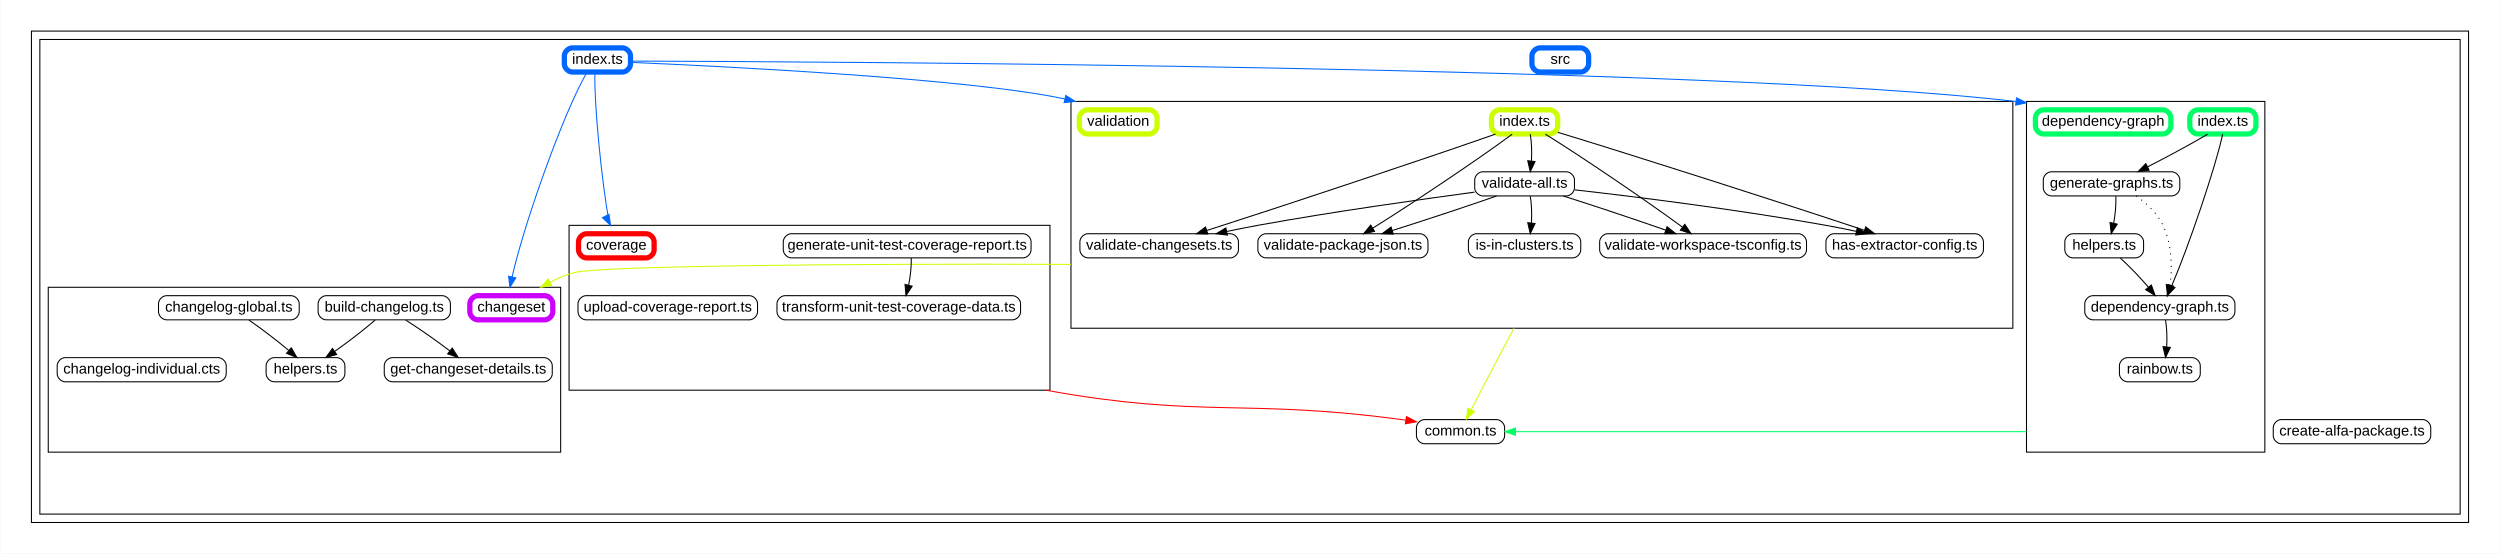
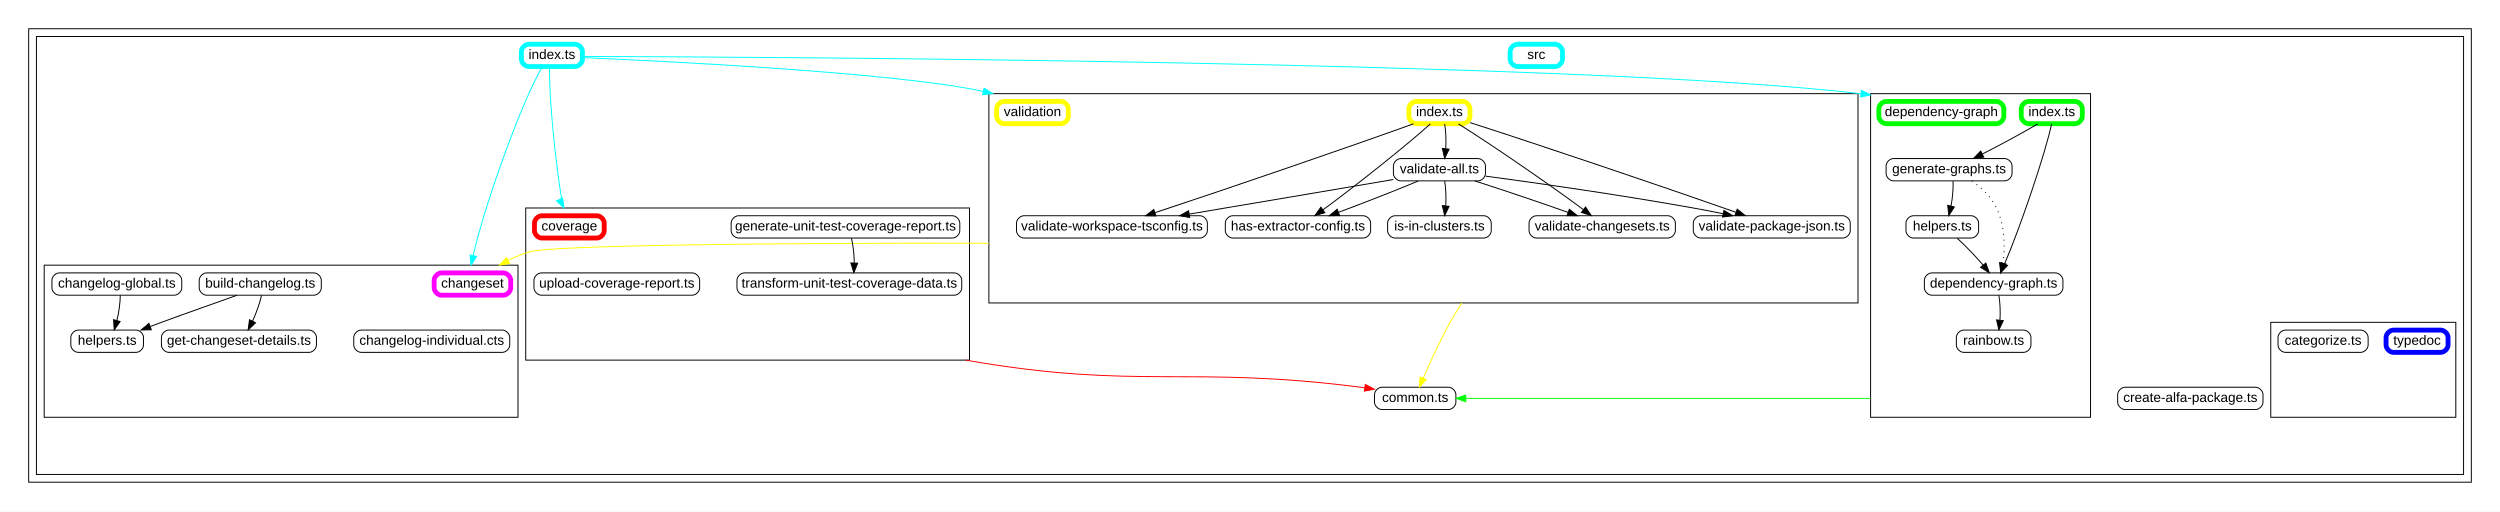
- <svg xmlns="http://www.w3.org/2000/svg" width="2380pt" height="527pt" viewBox="0.00 0.00 2380.20 527.20">
-   <g id="graph0" class="graph" transform="scale(1 1) rotate(0) translate(21.6 505.6)">
-     <polygon fill="#ffffff" stroke="transparent" points="-21.6,21.6 -21.6,-505.6 2358.6,-505.6 2358.6,21.6 -21.6,21.6" />
+ <svg xmlns="http://www.w3.org/2000/svg" width="2580pt" height="528pt" viewBox="0.00 0.00 2580.20 527.91">
+   <g id="graph0" class="graph" transform="scale(1 1) rotate(0) translate(21.6 506.31)">
+     <polygon fill="#ffffff" stroke="transparent" points="-21.6,21.6 -21.6,-506.31 2558.6,-506.31 2558.6,21.6 -21.6,21.6" />
    <g id="clust1" class="cluster">
-       <polygon fill="#ffffff" stroke="#000000" points="8,-8 8,-476 2329,-476 2329,-8 8,-8" />
+       <polygon fill="#ffffff" stroke="#000000" points="8,-8.71 8,-476.71 2529,-476.71 2529,-8.71 8,-8.71" />
    </g>
    <g id="clust2" class="cluster">
-       <polygon fill="#ffffff" stroke="#000000" points="16,-16 16,-468 2321,-468 2321,-16 16,-16" />
+       <polygon fill="#ffffff" stroke="#000000" points="16,-16.71 16,-468.71 2521,-468.71 2521,-16.71 16,-16.71" />
    </g>
    <g id="clust3" class="cluster">
-       <polygon fill="#ffffff" stroke="#000000" points="1908,-75 1908,-409 2135,-409 2135,-75 1908,-75" />
+       <polygon fill="#ffffff" stroke="#000000" points="2322,-75.71 2322,-173.71 2513,-173.71 2513,-75.71 2322,-75.71" />
    </g>
    <g id="clust4" class="cluster">
-       <polygon fill="#ffffff" stroke="#000000" points="520,-134 520,-291 978,-291 978,-134 520,-134" />
+       <polygon fill="#ffffff" stroke="#000000" points="1909,-75.71 1909,-409.71 2136,-409.71 2136,-75.71 1909,-75.71" />
    </g>
    <g id="clust5" class="cluster">
-       <polygon fill="#ffffff" stroke="#000000" points="998,-193 998,-409 1895,-409 1895,-193 998,-193" />
+       <polygon fill="#ffffff" stroke="#000000" points="521,-134.71 521,-291.71 979,-291.71 979,-134.71 521,-134.71" />
    </g>
    <g id="clust6" class="cluster">
-       <polygon fill="#ffffff" stroke="#000000" points="24,-75 24,-232 512,-232 512,-75 24,-75" />
+       <polygon fill="#ffffff" stroke="#000000" points="999,-193.71 999,-409.71 1896,-409.71 1896,-193.71 999,-193.71" />
+     </g>
+     <g id="clust7" class="cluster">
+       <polygon fill="#ffffff" stroke="#000000" points="24,-75.71 24,-232.71 513,-232.71 513,-75.71 24,-75.71" />
    </g>
    <g id="node1" class="node">
-       <path fill="none" stroke="#000000" d="M2065.83,-165C2065.83,-165 2004.17,-165 2004.17,-165 2000.33,-165 1996.5,-161.17 1996.5,-157.33 1996.5,-157.33 1996.5,-149.67 1996.5,-149.67 1996.5,-145.83 2000.33,-142 2004.17,-142 2004.17,-142 2065.83,-142 2065.83,-142 2069.67,-142 2073.5,-145.83 2073.5,-149.67 2073.5,-149.67 2073.5,-157.33 2073.5,-157.33 2073.5,-161.17 2069.67,-165 2065.83,-165" />
-       <text text-anchor="middle" x="2035" y="-149.8" font-family="Arial" font-size="14.00" fill="#000000">rainbow.ts</text>
+       <path fill="none" stroke="#000000" d="M2066.83,-165.71C2066.83,-165.71 2005.17,-165.71 2005.17,-165.71 2001.33,-165.71 1997.5,-161.87 1997.5,-158.04 1997.5,-158.04 1997.5,-150.37 1997.5,-150.37 1997.5,-146.54 2001.33,-142.71 2005.17,-142.71 2005.17,-142.71 2066.83,-142.71 2066.83,-142.71 2070.67,-142.71 2074.5,-146.54 2074.5,-150.37 2074.5,-150.37 2074.5,-158.04 2074.5,-158.04 2074.5,-161.87 2070.67,-165.71 2066.83,-165.71" />
+       <text text-anchor="middle" x="2036" y="-150.51" font-family="Arial" font-size="14.00" fill="#000000">rainbow.ts</text>
    </g>
    <g id="node2" class="node">
-       <path fill="none" stroke="#000000" d="M1403.33,-106C1403.33,-106 1334.67,-106 1334.67,-106 1330.83,-106 1327,-102.17 1327,-98.33 1327,-98.33 1327,-90.67 1327,-90.67 1327,-86.83 1330.83,-83 1334.67,-83 1334.67,-83 1403.33,-83 1403.33,-83 1407.17,-83 1411,-86.83 1411,-90.67 1411,-90.67 1411,-98.33 1411,-98.33 1411,-102.17 1407.17,-106 1403.33,-106" />
-       <text text-anchor="middle" x="1369" y="-90.8" font-family="Arial" font-size="14.00" fill="#000000">common.ts</text>
-     </g>
-     <g id="edge70" class="edge">
-       <path fill="none" stroke="#ff0000" d="M974,-134C1122.74,-106.96 1163.17,-126.18 1313,-106 1314.27,-105.83 1315.55,-105.65 1316.84,-105.46" />
-       <polygon fill="#ff0000" stroke="#ff0000" points="1317.54,-108.89 1326.88,-103.88 1316.45,-101.98 1317.54,-108.89" />
+       <path fill="none" stroke="#000000" d="M1473.33,-106.71C1473.33,-106.71 1404.67,-106.71 1404.67,-106.71 1400.83,-106.71 1397,-102.87 1397,-99.04 1397,-99.04 1397,-91.37 1397,-91.37 1397,-87.54 1400.83,-83.71 1404.67,-83.71 1404.67,-83.71 1473.33,-83.71 1473.33,-83.71 1477.17,-83.71 1481,-87.54 1481,-91.37 1481,-91.37 1481,-99.04 1481,-99.04 1481,-102.87 1477.17,-106.71 1473.33,-106.71" />
+       <text text-anchor="middle" x="1439" y="-91.51" font-family="Arial" font-size="14.00" fill="#000000">common.ts</text>
+     </g>
+     <g id="edge73" class="edge">
+       <path fill="none" stroke="#ff0000" d="M975,-134.71C1154.05,-103.44 1202.7,-129.72 1383,-106.71 1384.27,-106.55 1385.55,-106.37 1386.85,-106.19" />
+       <polygon fill="#ff0000" stroke="#ff0000" points="1387.53,-109.63 1396.89,-104.65 1386.47,-102.71 1387.53,-109.63" />
    </g>
    <g id="node4" class="node">
-       <path fill="none" stroke="#000000" d="M942.33,-224C942.33,-224 725.67,-224 725.67,-224 721.83,-224 718,-220.17 718,-216.33 718,-216.33 718,-208.67 718,-208.67 718,-204.83 721.83,-201 725.67,-201 725.67,-201 942.33,-201 942.33,-201 946.17,-201 950,-204.83 950,-208.67 950,-208.67 950,-216.33 950,-216.33 950,-220.17 946.17,-224 942.33,-224" />
-       <text text-anchor="middle" x="834" y="-208.8" font-family="Arial" font-size="14.00" fill="#000000">transform-unit-test-coverage-data.ts</text>
+       <path fill="none" stroke="#000000" d="M963.33,-224.71C963.33,-224.71 746.67,-224.71 746.67,-224.71 742.83,-224.71 739,-220.87 739,-217.04 739,-217.04 739,-209.37 739,-209.37 739,-205.54 742.83,-201.71 746.67,-201.71 746.67,-201.71 963.33,-201.71 963.33,-201.71 967.17,-201.71 971,-205.54 971,-209.37 971,-209.37 971,-217.04 971,-217.04 971,-220.87 967.17,-224.71 963.33,-224.71" />
+       <text text-anchor="middle" x="855" y="-209.51" font-family="Arial" font-size="14.00" fill="#000000">transform-unit-test-coverage-data.ts</text>
    </g>
    <g id="node5" class="node">
-       <path fill="none" stroke="#000000" d="M2098.83,-224C2098.83,-224 1971.17,-224 1971.17,-224 1967.33,-224 1963.5,-220.17 1963.5,-216.33 1963.5,-216.33 1963.5,-208.67 1963.5,-208.67 1963.5,-204.83 1967.33,-201 1971.17,-201 1971.17,-201 2098.83,-201 2098.83,-201 2102.67,-201 2106.5,-204.83 2106.5,-208.67 2106.5,-208.67 2106.5,-216.33 2106.5,-216.33 2106.5,-220.17 2102.67,-224 2098.83,-224" />
-       <text text-anchor="middle" x="2035" y="-208.8" font-family="Arial" font-size="14.00" fill="#000000">dependency-graph.ts</text>
-     </g>
-     <g id="edge68" class="edge">
-       <path fill="none" stroke="black" d="M2040.41,-200.78C2041.67,-193.61 2042.04,-183.95 2041.53,-175.31" />
-       <polygon fill="black" stroke="black" points="2044.98,-174.73 2040.4,-165.17 2038.03,-175.5 2044.98,-174.73" />
+       <path fill="none" stroke="#000000" d="M2099.83,-224.71C2099.83,-224.71 1972.17,-224.71 1972.17,-224.71 1968.33,-224.71 1964.5,-220.87 1964.5,-217.04 1964.5,-217.04 1964.5,-209.37 1964.5,-209.37 1964.5,-205.54 1968.33,-201.71 1972.17,-201.71 1972.17,-201.71 2099.83,-201.71 2099.83,-201.71 2103.67,-201.71 2107.5,-205.54 2107.5,-209.37 2107.5,-209.37 2107.5,-217.04 2107.5,-217.04 2107.5,-220.87 2103.67,-224.71 2099.83,-224.71" />
+       <text text-anchor="middle" x="2036" y="-209.51" font-family="Arial" font-size="14.00" fill="#000000">dependency-graph.ts</text>
+     </g>
+     <g id="edge71" class="edge">
+       <path fill="none" stroke="black" d="M2041.41,-201.49C2042.67,-194.32 2043.04,-184.66 2042.53,-176.02" />
+       <polygon fill="black" stroke="black" points="2045.98,-175.43 2041.4,-165.88 2039.03,-176.21 2045.98,-175.43" />
    </g>
    <g id="node6" class="node">
-       <path fill="none" stroke="#000000" d="M2046.33,-342C2046.33,-342 1931.67,-342 1931.67,-342 1927.83,-342 1924,-338.17 1924,-334.33 1924,-334.33 1924,-326.67 1924,-326.67 1924,-322.83 1927.83,-319 1931.67,-319 1931.67,-319 2046.33,-319 2046.33,-319 2050.17,-319 2054,-322.83 2054,-326.67 2054,-326.67 2054,-334.33 2054,-334.33 2054,-338.17 2050.17,-342 2046.33,-342" />
-       <text text-anchor="middle" x="1989" y="-326.8" font-family="Arial" font-size="14.00" fill="#000000">generate-graphs.ts</text>
-     </g>
-     <g id="edge81" class="edge">
-       <path fill="none" stroke="black" stroke-dasharray="1,5" d="M2012.47,-318.94C2022.42,-312.08 2032.65,-302.33 2038,-291 2046.42,-273.15 2047.18,-250.4 2044.6,-234.18" />
-       <polygon fill="black" stroke="black" points="2047.95,-233.11 2042.34,-224.13 2041.12,-234.65 2047.95,-233.11" />
+       <path fill="none" stroke="#000000" d="M2047.33,-342.71C2047.33,-342.71 1932.67,-342.71 1932.67,-342.71 1928.83,-342.71 1925,-338.87 1925,-335.04 1925,-335.04 1925,-327.37 1925,-327.37 1925,-323.54 1928.83,-319.71 1932.67,-319.71 1932.67,-319.71 2047.33,-319.71 2047.33,-319.71 2051.17,-319.71 2055,-323.54 2055,-327.37 2055,-327.37 2055,-335.04 2055,-335.04 2055,-338.87 2051.17,-342.71 2047.33,-342.71" />
+       <text text-anchor="middle" x="1990" y="-327.51" font-family="Arial" font-size="14.00" fill="#000000">generate-graphs.ts</text>
+     </g>
+     <g id="edge84" class="edge">
+       <path fill="none" stroke="black" stroke-dasharray="1,5" d="M2013.47,-319.64C2023.42,-312.79 2033.65,-303.04 2039,-291.71 2047.42,-273.86 2048.18,-251.11 2045.6,-234.89" />
+       <polygon fill="black" stroke="black" points="2048.95,-233.82 2043.34,-224.84 2042.12,-235.36 2048.95,-233.82" />
    </g>
    <g id="node11" class="node">
-       <path fill="none" stroke="#000000" d="M2011.83,-283C2011.83,-283 1952.17,-283 1952.17,-283 1948.33,-283 1944.5,-279.17 1944.5,-275.33 1944.5,-275.33 1944.5,-267.67 1944.5,-267.67 1944.5,-263.83 1948.33,-260 1952.17,-260 1952.17,-260 2011.83,-260 2011.83,-260 2015.67,-260 2019.5,-263.83 2019.5,-267.67 2019.5,-267.67 2019.5,-275.33 2019.5,-275.33 2019.5,-279.17 2015.67,-283 2011.83,-283" />
-       <text text-anchor="middle" x="1982" y="-267.8" font-family="Arial" font-size="14.00" fill="#000000">helpers.ts</text>
-     </g>
-     <g id="edge83" class="edge">
-       <path fill="none" stroke="black" d="M1993.09,-318.78C1993.48,-311.53 1992.64,-301.74 1991.03,-293.02" />
-       <polygon fill="black" stroke="black" points="1994.41,-292.11 1988.71,-283.17 1987.6,-293.71 1994.41,-292.11" />
+       <path fill="none" stroke="#000000" d="M2012.83,-283.71C2012.83,-283.71 1953.17,-283.71 1953.17,-283.71 1949.33,-283.71 1945.5,-279.87 1945.5,-276.04 1945.5,-276.04 1945.5,-268.37 1945.5,-268.37 1945.5,-264.54 1949.33,-260.71 1953.17,-260.71 1953.17,-260.71 2012.83,-260.71 2012.83,-260.71 2016.67,-260.71 2020.5,-264.54 2020.5,-268.37 2020.5,-268.37 2020.5,-276.04 2020.5,-276.04 2020.5,-279.87 2016.67,-283.71 2012.83,-283.71" />
+       <text text-anchor="middle" x="1983" y="-268.51" font-family="Arial" font-size="14.00" fill="#000000">helpers.ts</text>
+     </g>
+     <g id="edge86" class="edge">
+       <path fill="none" stroke="black" d="M1994.09,-319.49C1994.48,-312.24 1993.64,-302.44 1992.03,-293.73" />
+       <polygon fill="black" stroke="black" points="1995.41,-292.81 1989.71,-283.88 1988.6,-294.42 1995.41,-292.81" />
    </g>
    <g id="node7" class="node">
-       <path fill="none" stroke="#000000" d="M496.33,-165C496.33,-165 351.67,-165 351.67,-165 347.83,-165 344,-161.17 344,-157.33 344,-157.33 344,-149.67 344,-149.67 344,-145.83 347.83,-142 351.67,-142 351.67,-142 496.33,-142 496.33,-142 500.17,-142 504,-145.83 504,-149.67 504,-149.67 504,-157.33 504,-157.33 504,-161.17 500.17,-165 496.33,-165" />
-       <text text-anchor="middle" x="424" y="-149.8" font-family="Arial" font-size="14.00" fill="#000000">get-changeset-details.ts</text>
-     </g>
-     <g id="edge110" class="edge">
-       <path fill="none" stroke="#ccff00" d="M1419.97,-193C1415.38,-184.49 1409.88,-174.25 1405,-165 1396.22,-148.37 1386.41,-129.4 1379.25,-115.49" />
-       <polygon fill="#ccff00" stroke="#ccff00" points="1382.24,-113.66 1374.56,-106.36 1376.02,-116.86 1382.24,-113.66" />
+       <path fill="none" stroke="#000000" d="M297.33,-165.71C297.33,-165.71 152.67,-165.71 152.67,-165.71 148.83,-165.71 145,-161.87 145,-158.04 145,-158.04 145,-150.37 145,-150.37 145,-146.54 148.83,-142.71 152.67,-142.71 152.67,-142.71 297.33,-142.71 297.33,-142.71 301.17,-142.71 305,-146.54 305,-150.37 305,-150.37 305,-158.04 305,-158.04 305,-161.87 301.17,-165.71 297.33,-165.71" />
+       <text text-anchor="middle" x="225" y="-150.51" font-family="Arial" font-size="14.00" fill="#000000">get-changeset-details.ts</text>
+     </g>
+     <g id="edge113" class="edge">
+       <path fill="none" stroke="#ffff00" d="M1487.23,-193.71C1483.13,-187.47 1478.7,-180.39 1475,-173.71 1464.45,-154.65 1454.16,-131.96 1447.3,-116.07" />
+       <polygon fill="#ffff00" stroke="#ffff00" points="1450.46,-114.55 1443.32,-106.72 1444.02,-117.29 1450.46,-114.55" />
    </g>
    <g id="node9" class="node">
-       <path fill="none" stroke="#cc00ff" stroke-width="5" d="M496.83,-224C496.83,-224 433.17,-224 433.17,-224 429.33,-224 425.5,-220.17 425.5,-216.33 425.5,-216.33 425.5,-208.67 425.5,-208.67 425.5,-204.83 429.33,-201 433.17,-201 433.17,-201 496.83,-201 496.83,-201 500.67,-201 504.5,-204.83 504.5,-208.67 504.5,-208.67 504.5,-216.33 504.5,-216.33 504.5,-220.17 500.67,-224 496.83,-224" />
-       <text text-anchor="middle" x="465" y="-208.8" font-family="Arial" font-size="14.00" fill="#000000">changeset</text>
+       <path fill="none" stroke="#ff00ff" stroke-width="5" d="M497.83,-224.71C497.83,-224.71 434.17,-224.71 434.17,-224.71 430.33,-224.71 426.5,-220.87 426.5,-217.04 426.5,-217.04 426.5,-209.37 426.5,-209.37 426.5,-205.54 430.33,-201.71 434.17,-201.71 434.17,-201.71 497.83,-201.71 497.83,-201.71 501.67,-201.71 505.5,-205.54 505.5,-209.37 505.5,-209.37 505.5,-217.04 505.5,-217.04 505.5,-220.87 501.67,-224.71 497.83,-224.71" />
+       <text text-anchor="middle" x="466" y="-209.51" font-family="Arial" font-size="14.00" fill="#000000">changeset</text>
+     </g>
+     <g id="edge80" class="edge">
+       <path fill="none" stroke="#ffff00" d="M999,-255.29C778.76,-255.79 551.07,-253.23 526,-246.71 518.2,-244.68 510.33,-241.38 502.98,-237.64" />
+       <polygon fill="#ffff00" stroke="#ffff00" points="504.44,-234.44 493.99,-232.71 501.08,-240.58 504.44,-234.44" />
+     </g>
+     <g id="edge82" class="edge">
+       <path fill="none" stroke="#00ff00" d="M1909,-95.21C1769.79,-95.21 1630.59,-95.21 1491.38,-95.21" />
+       <polygon fill="#00ff00" stroke="#00ff00" points="1491.16,-91.71 1481.16,-95.21 1491.16,-98.71 1491.16,-91.71" />
+     </g>
+     <g id="edge111" class="edge">
+       <path fill="none" stroke="black" d="M1998.38,-260.49C2007,-252.68 2017.33,-241.92 2025.14,-232.74" />
+       <polygon fill="black" stroke="black" points="2027.92,-234.86 2031.48,-224.88 2022.48,-230.47 2027.92,-234.86" />
+     </g>
+     <g id="node12" class="node">
+       <path fill="none" stroke="#000000" d="M118.83,-165.71C118.83,-165.71 59.17,-165.71 59.17,-165.71 55.33,-165.71 51.5,-161.87 51.5,-158.04 51.5,-158.04 51.5,-150.37 51.5,-150.37 51.5,-146.54 55.33,-142.71 59.17,-142.71 59.17,-142.71 118.83,-142.71 118.83,-142.71 122.67,-142.71 126.5,-146.54 126.5,-150.37 126.5,-150.37 126.5,-158.04 126.5,-158.04 126.5,-161.87 122.67,-165.71 118.83,-165.71" />
+       <text text-anchor="middle" x="89" y="-150.51" font-family="Arial" font-size="14.00" fill="#000000">helpers.ts</text>
+     </g>
+     <g id="node13" class="node">
+       <path fill="none" stroke="#000000" d="M1385.33,-283.71C1385.33,-283.71 1250.67,-283.71 1250.67,-283.71 1246.83,-283.71 1243,-279.87 1243,-276.04 1243,-276.04 1243,-268.37 1243,-268.37 1243,-264.54 1246.83,-260.71 1250.67,-260.71 1250.67,-260.71 1385.33,-260.71 1385.33,-260.71 1389.17,-260.71 1393,-264.54 1393,-268.37 1393,-268.37 1393,-276.04 1393,-276.04 1393,-279.87 1389.17,-283.71 1385.33,-283.71" />
+       <text text-anchor="middle" x="1318" y="-268.51" font-family="Arial" font-size="14.00" fill="#000000">has-extractor-config.ts</text>
+     </g>
+     <g id="node14" class="node">
+       <path fill="none" stroke="#000000" d="M1503.83,-342.71C1503.83,-342.71 1424.17,-342.71 1424.17,-342.71 1420.33,-342.71 1416.5,-338.87 1416.5,-335.04 1416.5,-335.04 1416.5,-327.37 1416.5,-327.37 1416.5,-323.54 1420.33,-319.71 1424.17,-319.71 1424.17,-319.71 1503.83,-319.71 1503.83,-319.71 1507.67,-319.71 1511.5,-323.54 1511.5,-327.37 1511.5,-327.37 1511.5,-335.04 1511.5,-335.04 1511.5,-338.87 1507.67,-342.71 1503.83,-342.71" />
+       <text text-anchor="middle" x="1464" y="-327.51" font-family="Arial" font-size="14.00" fill="#000000">validate-all.ts</text>
+     </g>
+     <g id="edge115" class="edge">
+       <path fill="none" stroke="black" d="M1442.27,-319.62C1420.53,-310.5 1386.82,-297.27 1359.92,-287.27" />
+       <polygon fill="black" stroke="black" points="1360.95,-283.91 1350.35,-283.74 1358.52,-290.48 1360.95,-283.91" />
+     </g>
+     <g id="node15" class="node">
+       <path fill="none" stroke="#000000" d="M1699.83,-283.71C1699.83,-283.71 1564.17,-283.71 1564.17,-283.71 1560.33,-283.71 1556.5,-279.87 1556.5,-276.04 1556.5,-276.04 1556.5,-268.37 1556.5,-268.37 1556.5,-264.54 1560.33,-260.71 1564.17,-260.71 1564.17,-260.71 1699.83,-260.71 1699.83,-260.71 1703.67,-260.71 1707.5,-264.54 1707.5,-268.37 1707.5,-268.37 1707.5,-276.04 1707.5,-276.04 1707.5,-279.87 1703.67,-283.71 1699.83,-283.71" />
+       <text text-anchor="middle" x="1632" y="-268.51" font-family="Arial" font-size="14.00" fill="#000000">validate-changesets.ts</text>
+     </g>
+     <g id="edge119" class="edge">
+       <path fill="none" stroke="black" d="M1500.59,-319.62C1529.21,-310.46 1568.61,-297.15 1596.85,-287.13" />
+       <polygon fill="black" stroke="black" points="1598.1,-290.4 1606.34,-283.74 1595.74,-283.81 1598.1,-290.4" />
+     </g>
+     <g id="node16" class="node">
+       <path fill="none" stroke="#000000" d="M1880.33,-283.71C1880.33,-283.71 1733.67,-283.71 1733.67,-283.71 1729.83,-283.71 1726,-279.87 1726,-276.04 1726,-276.04 1726,-268.37 1726,-268.37 1726,-264.54 1729.83,-260.71 1733.67,-260.71 1733.67,-260.71 1880.33,-260.71 1880.33,-260.71 1884.17,-260.71 1888,-264.54 1888,-268.37 1888,-268.37 1888,-276.04 1888,-276.04 1888,-279.87 1884.17,-283.71 1880.33,-283.71" />
+       <text text-anchor="middle" x="1807" y="-268.51" font-family="Arial" font-size="14.00" fill="#000000">validate-package-json.ts</text>
+     </g>
+     <g id="edge121" class="edge">
+       <path fill="none" stroke="black" d="M1511.66,-324.59C1564.48,-317.61 1651.65,-305 1726,-291.71 1736.01,-289.92 1746.62,-287.87 1756.76,-285.81" />
+       <polygon fill="black" stroke="black" points="1757.63,-289.2 1766.71,-283.75 1756.21,-282.35 1757.63,-289.2" />
+     </g>
+     <g id="node17" class="node">
+       <path fill="none" stroke="#000000" d="M1216.83,-283.71C1216.83,-283.71 1035.17,-283.71 1035.17,-283.71 1031.33,-283.71 1027.5,-279.87 1027.5,-276.04 1027.5,-276.04 1027.5,-268.37 1027.5,-268.37 1027.5,-264.54 1031.33,-260.71 1035.17,-260.71 1035.17,-260.71 1216.83,-260.71 1216.83,-260.71 1220.67,-260.71 1224.5,-264.54 1224.5,-268.37 1224.5,-268.37 1224.5,-276.04 1224.5,-276.04 1224.5,-279.87 1220.67,-283.71 1216.83,-283.71" />
+       <text text-anchor="middle" x="1126" y="-268.51" font-family="Arial" font-size="14.00" fill="#000000">validate-workspace-tsconfig.ts</text>
+     </g>
+     <g id="edge123" class="edge">
+       <path fill="none" stroke="black" d="M1416.34,-321.09C1371.55,-313.32 1302.88,-301.85 1243,-291.71 1231.01,-289.68 1218.28,-287.51 1205.78,-285.4" />
+       <polygon fill="black" stroke="black" points="1206.26,-281.93 1195.82,-283.72 1205.1,-288.83 1206.26,-281.93" />
+     </g>
+     <g id="node28" class="node">
+       <path fill="none" stroke="#000000" d="M1509.83,-283.71C1509.83,-283.71 1418.17,-283.71 1418.17,-283.71 1414.33,-283.71 1410.5,-279.87 1410.5,-276.04 1410.5,-276.04 1410.5,-268.37 1410.5,-268.37 1410.5,-264.54 1414.33,-260.71 1418.17,-260.71 1418.17,-260.71 1509.83,-260.71 1509.83,-260.71 1513.67,-260.71 1517.5,-264.54 1517.5,-268.37 1517.5,-268.37 1517.5,-276.04 1517.5,-276.04 1517.5,-279.87 1513.67,-283.71 1509.83,-283.71" />
+       <text text-anchor="middle" x="1464" y="-268.51" font-family="Arial" font-size="14.00" fill="#000000">is-in-clusters.ts</text>
+     </g>
+     <g id="edge117" class="edge">
+       <path fill="none" stroke="black" d="M1469.41,-319.49C1470.67,-312.32 1471.04,-302.66 1470.53,-294.02" />
+       <polygon fill="black" stroke="black" points="1473.98,-293.43 1469.4,-283.88 1467.03,-294.21 1473.98,-293.43" />
+     </g>
+     <g id="node18" class="node">
+       <path fill="none" stroke="#000000" d="M302.33,-224.71C302.33,-224.71 191.67,-224.71 191.67,-224.71 187.83,-224.71 184,-220.87 184,-217.04 184,-217.04 184,-209.37 184,-209.37 184,-205.54 187.83,-201.71 191.67,-201.71 191.67,-201.71 302.33,-201.71 302.33,-201.71 306.17,-201.71 310,-205.54 310,-209.37 310,-209.37 310,-217.04 310,-217.04 310,-220.87 306.17,-224.71 302.33,-224.71" />
+       <text text-anchor="middle" x="247" y="-209.51" font-family="Arial" font-size="14.00" fill="#000000">build-changelog.ts</text>
+     </g>
+     <g id="edge88" class="edge">
+       <path fill="none" stroke="black" d="M248.27,-201.49C246.7,-194 243.11,-183.8 239.04,-174.87" />
+       <polygon fill="black" stroke="black" points="242.14,-173.24 234.52,-165.88 235.89,-176.39 242.14,-173.24" />
+     </g>
+     <g id="edge90" class="edge">
+       <path fill="none" stroke="black" d="M222.86,-201.6C202.03,-194.05 171.59,-183.55 145,-173.71 141.31,-172.34 137.47,-170.89 133.6,-169.42" />
+       <polygon fill="black" stroke="black" points="134.57,-166.04 123.98,-165.77 132.09,-172.59 134.57,-166.04" />
+     </g>
+     <g id="node19" class="node">
+       <path fill="none" stroke="#000000" d="M158.33,-224.71C158.33,-224.71 39.67,-224.71 39.67,-224.71 35.83,-224.71 32,-220.87 32,-217.04 32,-217.04 32,-209.37 32,-209.37 32,-205.54 35.83,-201.71 39.67,-201.71 39.67,-201.71 158.33,-201.71 158.33,-201.71 162.17,-201.71 166,-205.54 166,-209.37 166,-209.37 166,-217.04 166,-217.04 166,-220.87 162.17,-224.71 158.33,-224.71" />
+       <text text-anchor="middle" x="99" y="-209.51" font-family="Arial" font-size="14.00" fill="#000000">changelog-global.ts</text>
+     </g>
+     <g id="edge102" class="edge">
+       <path fill="none" stroke="black" d="M102.53,-201.49C102.53,-194.24 101.18,-184.44 99.11,-175.73" />
+       <polygon fill="black" stroke="black" points="102.4,-174.52 96.28,-165.88 95.68,-176.46 102.4,-174.52" />
+     </g>
+     <g id="node20" class="node">
+       <path fill="none" stroke="#000000" d="M496.83,-165.71C496.83,-165.71 351.17,-165.71 351.17,-165.71 347.33,-165.71 343.5,-161.87 343.5,-158.04 343.5,-158.04 343.5,-150.37 343.5,-150.37 343.5,-146.54 347.33,-142.71 351.17,-142.71 351.17,-142.71 496.83,-142.71 496.83,-142.71 500.67,-142.71 504.5,-146.54 504.5,-150.37 504.5,-150.37 504.5,-158.04 504.5,-158.04 504.5,-161.87 500.67,-165.71 496.83,-165.71" />
+       <text text-anchor="middle" x="424" y="-150.51" font-family="Arial" font-size="14.00" fill="#000000">changelog-individual.cts</text>
+     </g>
+     <g id="node21" class="node">
+       <path fill="none" stroke="#000000" d="M961.33,-283.71C961.33,-283.71 740.67,-283.71 740.67,-283.71 736.83,-283.71 733,-279.87 733,-276.04 733,-276.04 733,-268.37 733,-268.37 733,-264.54 736.83,-260.71 740.67,-260.71 740.67,-260.71 961.33,-260.71 961.33,-260.71 965.17,-260.71 969,-264.54 969,-268.37 969,-268.37 969,-276.04 969,-276.04 969,-279.87 965.17,-283.71 961.33,-283.71" />
+       <text text-anchor="middle" x="851" y="-268.51" font-family="Arial" font-size="14.00" fill="#000000">generate-unit-test-coverage-report.ts</text>
+     </g>
+     <g id="edge75" class="edge">
+       <path fill="none" stroke="black" d="M857.16,-260.49C858.92,-253.32 859.97,-243.66 860.07,-235.02" />
+       <polygon fill="black" stroke="black" points="863.56,-234.73 859.65,-224.88 856.56,-235.02 863.56,-234.73" />
+     </g>
+     <g id="node22" class="node">
+       <path fill="none" stroke="#ff0000" stroke-width="5" d="M594.33,-283.71C594.33,-283.71 537.67,-283.71 537.67,-283.71 533.83,-283.71 530,-279.87 530,-276.04 530,-276.04 530,-268.37 530,-268.37 530,-264.54 533.83,-260.71 537.67,-260.71 537.67,-260.71 594.33,-260.71 594.33,-260.71 598.17,-260.71 602,-264.54 602,-268.37 602,-268.37 602,-276.04 602,-276.04 602,-279.87 598.17,-283.71 594.33,-283.71" />
+       <text text-anchor="middle" x="566" y="-268.51" font-family="Arial" font-size="14.00" fill="#000000">coverage</text>
+     </g>
+     <g id="node23" class="node">
+       <path fill="none" stroke="#000000" d="M692.83,-224.71C692.83,-224.71 537.17,-224.71 537.17,-224.71 533.33,-224.71 529.5,-220.87 529.5,-217.04 529.5,-217.04 529.5,-209.37 529.5,-209.37 529.5,-205.54 533.33,-201.71 537.17,-201.71 537.17,-201.71 692.83,-201.71 692.83,-201.71 696.67,-201.71 700.5,-205.54 700.5,-209.37 700.5,-209.37 700.5,-217.04 700.5,-217.04 700.5,-220.87 696.67,-224.71 692.83,-224.71" />
+       <text text-anchor="middle" x="615" y="-209.51" font-family="Arial" font-size="14.00" fill="#000000">upload-coverage-report.ts</text>
+     </g>
+     <g id="node24" class="node">
+       <path fill="none" stroke="#00ff00" stroke-width="5" d="M2119.83,-401.71C2119.83,-401.71 2072.17,-401.71 2072.17,-401.71 2068.33,-401.71 2064.5,-397.87 2064.5,-394.04 2064.5,-394.04 2064.5,-386.37 2064.5,-386.37 2064.5,-382.54 2068.33,-378.71 2072.17,-378.71 2072.17,-378.71 2119.83,-378.71 2119.83,-378.71 2123.67,-378.71 2127.5,-382.54 2127.5,-386.37 2127.5,-386.37 2127.5,-394.04 2127.5,-394.04 2127.5,-397.87 2123.67,-401.71 2119.83,-401.71" />
+       <text text-anchor="middle" x="2096" y="-386.51" font-family="Arial" font-size="14.00" fill="#000000">index.ts</text>
    </g>
    <g id="edge77" class="edge">
-       <path fill="none" stroke="#ccff00" d="M998,-253.81C784.13,-254.65 549.52,-252.38 525,-246 517.2,-243.97 509.33,-240.68 501.98,-236.93" />
-       <polygon fill="#ccff00" stroke="#ccff00" points="503.44,-233.74 492.99,-232 500.08,-239.87 503.44,-233.74" />
+       <path fill="none" stroke="black" d="M2095.79,-378.52C2090,-349.9 2063.34,-271.14 2047.27,-234.04" />
+       <polygon fill="black" stroke="black" points="2050.37,-232.4 2043.05,-224.75 2044,-235.3 2050.37,-232.4" />
    </g>
    <g id="edge79" class="edge">
-       <path fill="none" stroke="#00ff66" d="M1908,-94.5C1745.89,-94.5 1583.77,-94.5 1421.66,-94.5" />
-       <polygon fill="#00ff66" stroke="#00ff66" points="1421.3,-91 1411.3,-94.5 1421.3,-98 1421.3,-91" />
+       <path fill="none" stroke="black" d="M2081.47,-378.49C2066.72,-369.73 2043.72,-357.24 2024.39,-347.45" />
+       <polygon fill="black" stroke="black" points="2025.76,-344.22 2015.25,-342.88 2022.63,-350.48 2025.76,-344.22" />
+     </g>
+     <g id="node25" class="node">
+       <path fill="none" stroke="#00ff00" stroke-width="5" d="M2038.83,-401.71C2038.83,-401.71 1925.17,-401.71 1925.17,-401.71 1921.33,-401.71 1917.5,-397.87 1917.5,-394.04 1917.5,-394.04 1917.5,-386.37 1917.5,-386.37 1917.5,-382.54 1921.33,-378.71 1925.17,-378.71 1925.17,-378.71 2038.83,-378.71 2038.83,-378.71 2042.67,-378.71 2046.5,-382.54 2046.5,-386.37 2046.5,-386.37 2046.5,-394.04 2046.5,-394.04 2046.5,-397.87 2042.67,-401.71 2038.83,-401.71" />
+       <text text-anchor="middle" x="1982" y="-386.51" font-family="Arial" font-size="14.00" fill="#000000">dependency-graph</text>
+     </g>
+     <g id="node26" class="node">
+       <path fill="none" stroke="#ffff00" stroke-width="5" d="M1487.83,-401.71C1487.83,-401.71 1440.17,-401.71 1440.17,-401.71 1436.33,-401.71 1432.5,-397.87 1432.5,-394.04 1432.5,-394.04 1432.5,-386.37 1432.5,-386.37 1432.5,-382.54 1436.33,-378.71 1440.17,-378.71 1440.17,-378.71 1487.83,-378.71 1487.83,-378.71 1491.67,-378.71 1495.5,-382.54 1495.5,-386.37 1495.5,-386.37 1495.5,-394.04 1495.5,-394.04 1495.5,-397.87 1491.67,-401.71 1487.83,-401.71" />
+       <text text-anchor="middle" x="1464" y="-386.51" font-family="Arial" font-size="14.00" fill="#000000">index.ts</text>
+     </g>
+     <g id="edge92" class="edge">
+       <path fill="none" stroke="black" d="M1454.64,-378.5C1432.34,-358.22 1377.01,-314.05 1343.86,-289.86" />
+       <polygon fill="black" stroke="black" points="1345.71,-286.88 1335.55,-283.89 1341.63,-292.56 1345.71,-286.88" />
+     </g>
+     <g id="edge94" class="edge">
+       <path fill="none" stroke="black" d="M1469.41,-378.49C1470.67,-371.32 1471.04,-361.66 1470.53,-353.02" />
+       <polygon fill="black" stroke="black" points="1473.98,-352.43 1469.4,-342.88 1467.03,-353.21 1473.98,-352.43" />
+     </g>
+     <g id="edge96" class="edge">
+       <path fill="none" stroke="black" d="M1483.62,-378.5C1516.09,-358.3 1579.91,-314.42 1612.37,-290.17" />
+       <polygon fill="black" stroke="black" points="1614.8,-292.72 1620.64,-283.89 1610.56,-287.15 1614.8,-292.72" />
+     </g>
+     <g id="edge98" class="edge">
+       <path fill="none" stroke="black" d="M1495.67,-379.81C1559.43,-359.46 1702.41,-311.18 1770.18,-287.21" />
+       <polygon fill="black" stroke="black" points="1771.37,-290.5 1779.62,-283.86 1769.03,-283.91 1771.37,-290.5" />
+     </g>
+     <g id="edge100" class="edge">
+       <path fill="none" stroke="black" d="M1437.21,-378.61C1379.11,-357.51 1241.64,-310.28 1170.38,-286.88" />
+       <polygon fill="black" stroke="black" points="1171.38,-283.52 1160.78,-283.74 1169.2,-290.18 1171.38,-283.52" />
+     </g>
+     <g id="node27" class="node">
+       <path fill="none" stroke="#ffff00" stroke-width="5" d="M1073.33,-401.71C1073.33,-401.71 1014.67,-401.71 1014.67,-401.71 1010.83,-401.71 1007,-397.87 1007,-394.04 1007,-394.04 1007,-386.37 1007,-386.37 1007,-382.54 1010.83,-378.71 1014.67,-378.71 1014.67,-378.71 1073.33,-378.71 1073.33,-378.71 1077.17,-378.71 1081,-382.54 1081,-386.37 1081,-386.37 1081,-394.04 1081,-394.04 1081,-397.87 1077.17,-401.71 1073.33,-401.71" />
+       <text text-anchor="middle" x="1044" y="-386.51" font-family="Arial" font-size="14.00" fill="#000000">validation</text>
+     </g>
+     <g id="node30" class="node">
+       <path fill="none" stroke="#00ffff" stroke-width="5" d="M1583.33,-460.71C1583.33,-460.71 1544.67,-460.71 1544.67,-460.71 1540.83,-460.71 1537,-456.87 1537,-453.04 1537,-453.04 1537,-445.37 1537,-445.37 1537,-441.54 1540.83,-437.71 1544.67,-437.71 1544.67,-437.71 1583.33,-437.71 1583.33,-437.71 1587.17,-437.71 1591,-441.54 1591,-445.37 1591,-445.37 1591,-453.04 1591,-453.04 1591,-456.87 1587.17,-460.71 1583.33,-460.71" />
+       <text text-anchor="middle" x="1564" y="-445.51" font-family="Arial" font-size="14.00" fill="#000000">src</text>
+     </g>
+     <g id="node31" class="node">
+       <path fill="none" stroke="#000000" d="M2306.33,-106.71C2306.33,-106.71 2171.67,-106.71 2171.67,-106.71 2167.83,-106.71 2164,-102.87 2164,-99.04 2164,-99.04 2164,-91.37 2164,-91.37 2164,-87.54 2167.83,-83.71 2171.67,-83.71 2171.67,-83.71 2306.33,-83.71 2306.33,-83.71 2310.17,-83.71 2314,-87.54 2314,-91.37 2314,-91.37 2314,-99.04 2314,-99.04 2314,-102.87 2310.17,-106.71 2306.33,-106.71" />
+       <text text-anchor="middle" x="2239" y="-91.51" font-family="Arial" font-size="14.00" fill="#000000">create-alfa-package.ts</text>
+     </g>
+     <g id="node32" class="node">
+       <path fill="none" stroke="#00ffff" stroke-width="5" d="M571.83,-460.71C571.83,-460.71 524.17,-460.71 524.17,-460.71 520.33,-460.71 516.5,-456.87 516.5,-453.04 516.5,-453.04 516.5,-445.37 516.5,-445.37 516.5,-441.54 520.33,-437.71 524.17,-437.71 524.17,-437.71 571.83,-437.71 571.83,-437.71 575.67,-437.71 579.5,-441.54 579.5,-445.37 579.5,-445.37 579.5,-453.04 579.5,-453.04 579.5,-456.87 575.67,-460.71 571.83,-460.71" />
+       <text text-anchor="middle" x="548" y="-445.51" font-family="Arial" font-size="14.00" fill="#000000">index.ts</text>
+     </g>
+     <g id="edge103" class="edge">
+       <path fill="none" stroke="#00ffff" d="M538.2,-437.55C516.33,-401.38 474.17,-282.96 465.16,-234.83" />
+       <polygon fill="#00ffff" stroke="#00ffff" points="470.29,-241.7 464.68,-232.71 463.46,-243.23 470.29,-241.7" />
+     </g>
+     <g id="edge106" class="edge">
+       <path fill="none" stroke="#00ffff" d="M545.65,-437.52C544.57,-409.14 552.19,-331.48 559.3,-294" />
+       <polygon fill="#00ffff" stroke="#00ffff" points="559.01,-302.2 560.49,-291.71 552.79,-298.99 559.01,-302.2" />
    </g>
    <g id="edge108" class="edge">
-       <path fill="none" stroke="black" d="M1997.38,-259.78C2006,-251.98 2016.33,-241.21 2024.14,-232.03" />
-       <polygon fill="black" stroke="black" points="2026.92,-234.15 2030.48,-224.17 2021.48,-229.76 2026.92,-234.15" />
-     </g>
-     <g id="node12" class="node">
-       <path fill="none" stroke="#000000" d="M298.83,-165C298.83,-165 239.17,-165 239.17,-165 235.33,-165 231.5,-161.17 231.5,-157.33 231.5,-157.33 231.5,-149.67 231.5,-149.67 231.5,-145.83 235.33,-142 239.17,-142 239.17,-142 298.83,-142 298.83,-142 302.67,-142 306.5,-145.83 306.5,-149.67 306.5,-149.67 306.5,-157.33 306.5,-157.33 306.5,-161.17 302.67,-165 298.83,-165" />
-       <text text-anchor="middle" x="269" y="-149.8" font-family="Arial" font-size="14.00" fill="#000000">helpers.ts</text>
-     </g>
-     <g id="node13" class="node">
-       <path fill="none" stroke="#000000" d="M1859.33,-283C1859.33,-283 1724.67,-283 1724.67,-283 1720.83,-283 1717,-279.17 1717,-275.33 1717,-275.33 1717,-267.67 1717,-267.67 1717,-263.83 1720.83,-260 1724.67,-260 1724.67,-260 1859.33,-260 1859.33,-260 1863.17,-260 1867,-263.83 1867,-267.67 1867,-267.67 1867,-275.33 1867,-275.33 1867,-279.17 1863.17,-283 1859.33,-283" />
-       <text text-anchor="middle" x="1792" y="-267.8" font-family="Arial" font-size="14.00" fill="#000000">has-extractor-config.ts</text>
-     </g>
-     <g id="node14" class="node">
-       <path fill="none" stroke="#000000" d="M1469.83,-342C1469.83,-342 1390.17,-342 1390.17,-342 1386.33,-342 1382.5,-338.17 1382.5,-334.33 1382.5,-334.33 1382.5,-326.67 1382.5,-326.67 1382.5,-322.83 1386.33,-319 1390.17,-319 1390.17,-319 1469.83,-319 1469.83,-319 1473.67,-319 1477.5,-322.83 1477.5,-326.67 1477.5,-326.67 1477.5,-334.33 1477.5,-334.33 1477.5,-338.17 1473.67,-342 1469.83,-342" />
-       <text text-anchor="middle" x="1430" y="-326.8" font-family="Arial" font-size="14.00" fill="#000000">validate-all.ts</text>
-     </g>
-     <g id="edge112" class="edge">
-       <path fill="none" stroke="black" d="M1477.78,-324.78C1535.11,-318.36 1633.55,-305.94 1717,-291 1726.49,-289.3 1736.54,-287.28 1746.11,-285.21" />
-       <polygon fill="black" stroke="black" points="1746.87,-288.63 1755.88,-283.05 1745.36,-281.79 1746.87,-288.63" />
-     </g>
-     <g id="node15" class="node">
-       <path fill="none" stroke="#000000" d="M1149.83,-283C1149.83,-283 1014.17,-283 1014.17,-283 1010.33,-283 1006.5,-279.17 1006.5,-275.33 1006.5,-275.33 1006.5,-267.67 1006.5,-267.67 1006.5,-263.83 1010.33,-260 1014.17,-260 1014.17,-260 1149.83,-260 1149.83,-260 1153.67,-260 1157.5,-263.83 1157.5,-267.67 1157.5,-267.67 1157.5,-275.33 1157.5,-275.33 1157.5,-279.17 1153.67,-283 1149.83,-283" />
-       <text text-anchor="middle" x="1082" y="-267.8" font-family="Arial" font-size="14.00" fill="#000000">validate-changesets.ts</text>
-     </g>
-     <g id="edge116" class="edge">
-       <path fill="none" stroke="black" d="M1382.31,-322.63C1331.1,-315.65 1247.74,-304.04 1176,-291 1166.42,-289.26 1156.27,-287.22 1146.3,-285.14" />
-       <polygon fill="black" stroke="black" points="1146.93,-281.7 1136.42,-283.07 1145.49,-288.55 1146.93,-281.7" />
-     </g>
-     <g id="node16" class="node">
-       <path fill="none" stroke="#000000" d="M1330.33,-283C1330.33,-283 1183.67,-283 1183.67,-283 1179.83,-283 1176,-279.17 1176,-275.33 1176,-275.33 1176,-267.67 1176,-267.67 1176,-263.83 1179.83,-260 1183.67,-260 1183.67,-260 1330.33,-260 1330.33,-260 1334.17,-260 1338,-263.83 1338,-267.67 1338,-267.67 1338,-275.33 1338,-275.33 1338,-279.17 1334.17,-283 1330.33,-283" />
-       <text text-anchor="middle" x="1257" y="-267.8" font-family="Arial" font-size="14.00" fill="#000000">validate-package-json.ts</text>
-     </g>
-     <g id="edge118" class="edge">
-       <path fill="none" stroke="black" d="M1403.25,-318.91C1376.74,-309.63 1335.81,-296.1 1303.92,-286.03" />
-       <polygon fill="black" stroke="black" points="1304.93,-282.68 1294.34,-283.03 1302.84,-289.36 1304.93,-282.68" />
-     </g>
-     <g id="node17" class="node">
-       <path fill="none" stroke="#000000" d="M1690.83,-283C1690.83,-283 1509.17,-283 1509.17,-283 1505.33,-283 1501.5,-279.17 1501.5,-275.33 1501.5,-275.33 1501.5,-267.67 1501.5,-267.67 1501.5,-263.83 1505.33,-260 1509.17,-260 1509.17,-260 1690.83,-260 1690.83,-260 1694.67,-260 1698.5,-263.83 1698.5,-267.67 1698.5,-267.67 1698.5,-275.33 1698.5,-275.33 1698.5,-279.17 1694.67,-283 1690.83,-283" />
-       <text text-anchor="middle" x="1600" y="-267.8" font-family="Arial" font-size="14.00" fill="#000000">validate-workspace-tsconfig.ts</text>
-     </g>
-     <g id="edge120" class="edge">
-       <path fill="none" stroke="black" d="M1466.97,-318.91C1495.91,-309.75 1535.77,-296.45 1564.36,-286.43" />
-       <polygon fill="black" stroke="black" points="1565.71,-289.66 1573.97,-283.03 1563.37,-283.06 1565.71,-289.66" />
-     </g>
-     <g id="node28" class="node">
-       <path fill="none" stroke="#000000" d="M1475.83,-283C1475.83,-283 1384.17,-283 1384.17,-283 1380.33,-283 1376.5,-279.17 1376.5,-275.33 1376.5,-275.33 1376.5,-267.67 1376.5,-267.67 1376.5,-263.83 1380.33,-260 1384.17,-260 1384.17,-260 1475.83,-260 1475.83,-260 1479.67,-260 1483.5,-263.83 1483.5,-267.67 1483.5,-267.67 1483.5,-275.33 1483.5,-275.33 1483.5,-279.17 1479.67,-283 1475.83,-283" />
-       <text text-anchor="middle" x="1430" y="-267.8" font-family="Arial" font-size="14.00" fill="#000000">is-in-clusters.ts</text>
-     </g>
-     <g id="edge114" class="edge">
-       <path fill="none" stroke="black" d="M1435.41,-318.78C1436.67,-311.61 1437.04,-301.95 1436.53,-293.31" />
-       <polygon fill="black" stroke="black" points="1439.98,-292.73 1435.4,-283.17 1433.03,-293.5 1439.98,-292.73" />
-     </g>
-     <g id="node18" class="node">
-       <path fill="none" stroke="#000000" d="M399.33,-224C399.33,-224 288.67,-224 288.67,-224 284.83,-224 281,-220.17 281,-216.33 281,-216.33 281,-208.67 281,-208.67 281,-204.83 284.83,-201 288.67,-201 288.67,-201 399.33,-201 399.33,-201 403.17,-201 407,-204.83 407,-208.67 407,-208.67 407,-216.33 407,-216.33 407,-220.17 403.17,-224 399.33,-224" />
-       <text text-anchor="middle" x="344" y="-208.8" font-family="Arial" font-size="14.00" fill="#000000">build-changelog.ts</text>
-     </g>
-     <g id="edge85" class="edge">
-       <path fill="none" stroke="black" d="M364.46,-200.78C377.53,-192.5 394.1,-180.89 406.55,-171.36" />
-       <polygon fill="black" stroke="black" points="408.73,-174.11 414.42,-165.17 404.4,-168.61 408.73,-174.11" />
-     </g>
-     <g id="edge87" class="edge">
-       <path fill="none" stroke="black" d="M335.3,-200.78C325.77,-192.42 310.56,-180.66 297.03,-171.09" />
-       <polygon fill="black" stroke="black" points="298.67,-167.97 288.45,-165.17 294.69,-173.73 298.67,-167.97" />
-     </g>
-     <g id="node19" class="node">
-       <path fill="none" stroke="#000000" d="M255.33,-224C255.33,-224 136.67,-224 136.67,-224 132.83,-224 129,-220.17 129,-216.33 129,-216.33 129,-208.67 129,-208.67 129,-204.83 132.83,-201 136.67,-201 136.67,-201 255.33,-201 255.33,-201 259.17,-201 263,-204.83 263,-208.67 263,-208.67 263,-216.33 263,-216.33 263,-220.17 259.17,-224 255.33,-224" />
-       <text text-anchor="middle" x="196" y="-208.8" font-family="Arial" font-size="14.00" fill="#000000">changelog-global.ts</text>
-     </g>
-     <g id="edge99" class="edge">
-       <path fill="none" stroke="black" d="M215.14,-200.78C226.97,-192.66 241.76,-181.33 252.97,-171.92" />
-       <polygon fill="black" stroke="black" points="255.48,-174.37 260.73,-165.17 250.89,-169.09 255.48,-174.37" />
-     </g>
-     <g id="node20" class="node">
-       <path fill="none" stroke="#000000" d="M185.83,-165C185.83,-165 40.17,-165 40.17,-165 36.33,-165 32.5,-161.17 32.5,-157.33 32.5,-157.33 32.5,-149.67 32.5,-149.67 32.5,-145.83 36.33,-142 40.17,-142 40.17,-142 185.83,-142 185.83,-142 189.67,-142 193.5,-145.83 193.5,-149.67 193.5,-149.67 193.5,-157.33 193.5,-157.33 193.5,-161.17 189.67,-165 185.83,-165" />
-       <text text-anchor="middle" x="113" y="-149.8" font-family="Arial" font-size="14.00" fill="#000000">changelog-individual.cts</text>
-     </g>
-     <g id="node21" class="node">
-       <path fill="none" stroke="#000000" d="M952.33,-283C952.33,-283 731.67,-283 731.67,-283 727.83,-283 724,-279.17 724,-275.33 724,-275.33 724,-267.67 724,-267.67 724,-263.83 727.83,-260 731.67,-260 731.67,-260 952.33,-260 952.33,-260 956.17,-260 960,-263.83 960,-267.67 960,-267.67 960,-275.33 960,-275.33 960,-279.17 956.17,-283 952.33,-283" />
-       <text text-anchor="middle" x="842" y="-267.8" font-family="Arial" font-size="14.00" fill="#000000">generate-unit-test-coverage-report.ts</text>
-     </g>
-     <g id="edge72" class="edge">
-       <path fill="none" stroke="black" d="M845.91,-259.78C846.16,-252.53 845.15,-242.74 843.39,-234.02" />
-       <polygon fill="black" stroke="black" points="846.74,-233.01 840.9,-224.17 839.96,-234.73 846.74,-233.01" />
-     </g>
-     <g id="node22" class="node">
-       <path fill="none" stroke="#ff0000" stroke-width="5" d="M593.33,-283C593.33,-283 536.67,-283 536.67,-283 532.83,-283 529,-279.17 529,-275.33 529,-275.33 529,-267.67 529,-267.67 529,-263.83 532.83,-260 536.67,-260 536.67,-260 593.33,-260 593.33,-260 597.17,-260 601,-263.83 601,-267.67 601,-267.67 601,-275.33 601,-275.33 601,-279.17 597.17,-283 593.33,-283" />
-       <text text-anchor="middle" x="565" y="-267.8" font-family="Arial" font-size="14.00" fill="#000000">coverage</text>
-     </g>
-     <g id="node23" class="node">
-       <path fill="none" stroke="#000000" d="M691.83,-224C691.83,-224 536.17,-224 536.17,-224 532.33,-224 528.5,-220.17 528.5,-216.33 528.5,-216.33 528.5,-208.67 528.5,-208.67 528.5,-204.83 532.33,-201 536.17,-201 536.17,-201 691.83,-201 691.83,-201 695.67,-201 699.5,-204.83 699.5,-208.67 699.5,-208.67 699.5,-216.33 699.5,-216.33 699.5,-220.17 695.67,-224 691.83,-224" />
-       <text text-anchor="middle" x="614" y="-208.8" font-family="Arial" font-size="14.00" fill="#000000">upload-coverage-report.ts</text>
-     </g>
-     <g id="node24" class="node">
-       <path fill="none" stroke="#00ff66" stroke-width="5" d="M2118.83,-401C2118.83,-401 2071.17,-401 2071.17,-401 2067.33,-401 2063.5,-397.17 2063.5,-393.33 2063.5,-393.33 2063.5,-385.67 2063.5,-385.67 2063.5,-381.83 2067.33,-378 2071.17,-378 2071.17,-378 2118.83,-378 2118.83,-378 2122.67,-378 2126.5,-381.83 2126.5,-385.67 2126.5,-385.67 2126.5,-393.33 2126.5,-393.33 2126.5,-397.17 2122.67,-401 2118.83,-401" />
-       <text text-anchor="middle" x="2095" y="-385.8" font-family="Arial" font-size="14.00" fill="#000000">index.ts</text>
-     </g>
-     <g id="edge74" class="edge">
-       <path fill="none" stroke="black" d="M2094.79,-377.82C2089,-349.19 2062.34,-270.43 2046.27,-233.33" />
-       <polygon fill="black" stroke="black" points="2049.37,-231.7 2042.05,-224.04 2043,-234.6 2049.37,-231.7" />
-     </g>
-     <g id="edge76" class="edge">
-       <path fill="none" stroke="black" d="M2080.47,-377.78C2065.72,-369.02 2042.72,-356.53 2023.39,-346.74" />
-       <polygon fill="black" stroke="black" points="2024.76,-343.51 2014.25,-342.17 2021.63,-349.77 2024.76,-343.51" />
-     </g>
-     <g id="node25" class="node">
-       <path fill="none" stroke="#00ff66" stroke-width="5" d="M2037.83,-401C2037.83,-401 1924.17,-401 1924.17,-401 1920.33,-401 1916.5,-397.17 1916.5,-393.33 1916.5,-393.33 1916.5,-385.67 1916.5,-385.67 1916.5,-381.83 1920.33,-378 1924.17,-378 1924.17,-378 2037.83,-378 2037.83,-378 2041.67,-378 2045.5,-381.83 2045.5,-385.67 2045.5,-385.67 2045.5,-393.33 2045.5,-393.33 2045.5,-397.17 2041.67,-401 2037.83,-401" />
-       <text text-anchor="middle" x="1981" y="-385.8" font-family="Arial" font-size="14.00" fill="#000000">dependency-graph</text>
-     </g>
-     <g id="node26" class="node">
-       <path fill="none" stroke="#ccff00" stroke-width="5" d="M1453.83,-401C1453.83,-401 1406.17,-401 1406.17,-401 1402.33,-401 1398.5,-397.17 1398.5,-393.33 1398.5,-393.33 1398.5,-385.67 1398.5,-385.67 1398.5,-381.83 1402.33,-378 1406.17,-378 1406.17,-378 1453.83,-378 1453.83,-378 1457.67,-378 1461.5,-381.83 1461.5,-385.67 1461.5,-385.67 1461.5,-393.33 1461.5,-393.33 1461.5,-397.17 1457.67,-401 1453.83,-401" />
-       <text text-anchor="middle" x="1430" y="-385.8" font-family="Arial" font-size="14.00" fill="#000000">index.ts</text>
-     </g>
-     <g id="edge89" class="edge">
-       <path fill="none" stroke="black" d="M1461.61,-379.59C1528.12,-359.45 1681.76,-310.3 1753.7,-286.23" />
-       <polygon fill="black" stroke="black" points="1754.93,-289.51 1763.29,-283.01 1752.7,-282.88 1754.93,-289.51" />
-     </g>
-     <g id="edge91" class="edge">
-       <path fill="none" stroke="black" d="M1435.41,-377.78C1436.67,-370.61 1437.04,-360.95 1436.53,-352.31" />
-       <polygon fill="black" stroke="black" points="1439.98,-351.73 1435.4,-342.17 1433.03,-352.5 1439.98,-351.73" />
-     </g>
-     <g id="edge93" class="edge">
-       <path fill="none" stroke="black" d="M1402.29,-377.9C1342.37,-356.8 1200.84,-309.57 1127.56,-286.17" />
-       <polygon fill="black" stroke="black" points="1128.28,-282.73 1117.69,-283.04 1126.16,-289.4 1128.28,-282.73" />
-     </g>
-     <g id="edge95" class="edge">
-       <path fill="none" stroke="black" d="M1418.15,-377.79C1390.82,-357.28 1324.06,-312.36 1285.46,-288.36" />
-       <polygon fill="black" stroke="black" points="1287.11,-285.26 1276.76,-283.01 1283.45,-291.23 1287.11,-285.26" />
-     </g>
-     <g id="edge97" class="edge">
-       <path fill="none" stroke="black" d="M1449.8,-377.79C1482.62,-357.6 1547.2,-313.72 1580.08,-289.46" />
-       <polygon fill="black" stroke="black" points="1582.56,-291.98 1588.46,-283.18 1578.36,-286.38 1582.56,-291.98" />
-     </g>
-     <g id="node27" class="node">
-       <path fill="none" stroke="#ccff00" stroke-width="5" d="M1072.33,-401C1072.33,-401 1013.67,-401 1013.67,-401 1009.83,-401 1006,-397.17 1006,-393.33 1006,-393.33 1006,-385.67 1006,-385.67 1006,-381.83 1009.83,-378 1013.67,-378 1013.67,-378 1072.33,-378 1072.33,-378 1076.17,-378 1080,-381.83 1080,-385.67 1080,-385.67 1080,-393.33 1080,-393.33 1080,-397.17 1076.17,-401 1072.33,-401" />
-       <text text-anchor="middle" x="1043" y="-385.8" font-family="Arial" font-size="14.00" fill="#000000">validation</text>
-     </g>
-     <g id="node30" class="node">
-       <path fill="none" stroke="#0066ff" stroke-width="5" d="M1483.33,-460C1483.33,-460 1444.67,-460 1444.67,-460 1440.83,-460 1437,-456.17 1437,-452.33 1437,-452.33 1437,-444.67 1437,-444.67 1437,-440.83 1440.83,-437 1444.67,-437 1444.67,-437 1483.33,-437 1483.33,-437 1487.17,-437 1491,-440.83 1491,-444.67 1491,-444.67 1491,-452.33 1491,-452.33 1491,-456.17 1487.17,-460 1483.33,-460" />
-       <text text-anchor="middle" x="1464" y="-444.8" font-family="Arial" font-size="14.00" fill="#000000">src</text>
-     </g>
-     <g id="node31" class="node">
-       <path fill="none" stroke="#000000" d="M2285.33,-106C2285.33,-106 2150.67,-106 2150.67,-106 2146.83,-106 2143,-102.17 2143,-98.33 2143,-98.33 2143,-90.67 2143,-90.67 2143,-86.83 2146.83,-83 2150.67,-83 2150.67,-83 2285.33,-83 2285.33,-83 2289.17,-83 2293,-86.83 2293,-90.67 2293,-90.67 2293,-98.33 2293,-98.33 2293,-102.17 2289.17,-106 2285.33,-106" />
-       <text text-anchor="middle" x="2218" y="-90.8" font-family="Arial" font-size="14.00" fill="#000000">create-alfa-package.ts</text>
-     </g>
-     <g id="node32" class="node">
-       <path fill="none" stroke="#0066ff" stroke-width="5" d="M570.83,-460C570.83,-460 523.17,-460 523.17,-460 519.33,-460 515.5,-456.17 515.5,-452.33 515.5,-452.33 515.5,-444.67 515.5,-444.67 515.5,-440.83 519.33,-437 523.17,-437 523.17,-437 570.83,-437 570.83,-437 574.67,-437 578.5,-440.83 578.5,-444.67 578.5,-444.67 578.5,-452.33 578.5,-452.33 578.5,-456.17 574.67,-460 570.83,-460" />
-       <text text-anchor="middle" x="547" y="-444.8" font-family="Arial" font-size="14.00" fill="#000000">index.ts</text>
-     </g>
-     <g id="edge100" class="edge">
-       <path fill="none" stroke="#0066ff" d="M537.2,-436.84C515.33,-400.67 473.17,-282.26 464.16,-234.12" />
-       <polygon fill="#0066ff" stroke="#0066ff" points="469.29,-240.99 463.68,-232 462.46,-242.52 469.29,-240.99" />
-     </g>
-     <g id="edge103" class="edge">
-       <path fill="none" stroke="#0066ff" d="M544.65,-436.82C543.57,-408.44 551.19,-330.78 558.3,-293.29" />
-       <polygon fill="#0066ff" stroke="#0066ff" points="558.01,-301.49 559.49,-291 551.79,-298.28 558.01,-301.49" />
-     </g>
-     <g id="edge105" class="edge">
-       <path fill="none" stroke="#0066ff" d="M578.58,-447.43C754.04,-446.92 1611.09,-442.76 1898.04,-408.93" />
-       <polygon fill="#0066ff" stroke="#0066ff" points="1898.5,-412.4 1908,-407.72 1897.65,-405.46 1898.5,-412.4" />
-     </g>
-     <g id="edge106" class="edge">
-       <path fill="none" stroke="#0066ff" d="M578.63,-446.22C664.68,-442.51 902.55,-430.82 992.08,-411.35" />
-       <polygon fill="#0066ff" stroke="#0066ff" points="993.08,-414.71 1002,-409 991.46,-407.9 993.08,-414.71" />
+       <path fill="none" stroke="#00ffff" d="M579.58,-448.14C755.04,-447.63 1612.09,-443.47 1899.04,-409.64" />
+       <polygon fill="#00ffff" stroke="#00ffff" points="1899.5,-413.11 1909,-408.43 1898.65,-406.16 1899.5,-413.11" />
+     </g>
+     <g id="edge109" class="edge">
+       <path fill="none" stroke="#00ffff" d="M579.63,-446.93C665.68,-443.22 903.55,-431.52 993.08,-412.06" />
+       <polygon fill="#00ffff" stroke="#00ffff" points="994.08,-415.42 1003,-409.71 992.46,-408.61 994.08,-415.42" />
+     </g>
+     <g id="node33" class="node">
+       <path fill="none" stroke="#0000ff" stroke-width="5" d="M2497.33,-165.71C2497.33,-165.71 2448.67,-165.71 2448.67,-165.71 2444.83,-165.71 2441,-161.87 2441,-158.04 2441,-158.04 2441,-150.37 2441,-150.37 2441,-146.54 2444.83,-142.71 2448.67,-142.71 2448.67,-142.71 2497.33,-142.71 2497.33,-142.71 2501.17,-142.71 2505,-146.54 2505,-150.37 2505,-150.37 2505,-158.04 2505,-158.04 2505,-161.87 2501.17,-165.71 2497.33,-165.71" />
+       <text text-anchor="middle" x="2473" y="-150.51" font-family="Arial" font-size="14.00" fill="#000000">typedoc</text>
+     </g>
+     <g id="node35" class="node">
+       <path fill="none" stroke="#000000" d="M2414.83,-165.71C2414.83,-165.71 2337.17,-165.71 2337.17,-165.71 2333.33,-165.71 2329.5,-161.87 2329.5,-158.04 2329.5,-158.04 2329.5,-150.37 2329.5,-150.37 2329.5,-146.54 2333.33,-142.71 2337.17,-142.71 2337.17,-142.71 2414.83,-142.71 2414.83,-142.71 2418.67,-142.71 2422.5,-146.54 2422.5,-150.37 2422.5,-150.37 2422.5,-158.04 2422.5,-158.04 2422.5,-161.87 2418.67,-165.71 2414.83,-165.71" />
+       <text text-anchor="middle" x="2376" y="-150.51" font-family="Arial" font-size="14.00" fill="#000000">categorize.ts</text>
    </g>
  </g>
</svg>
